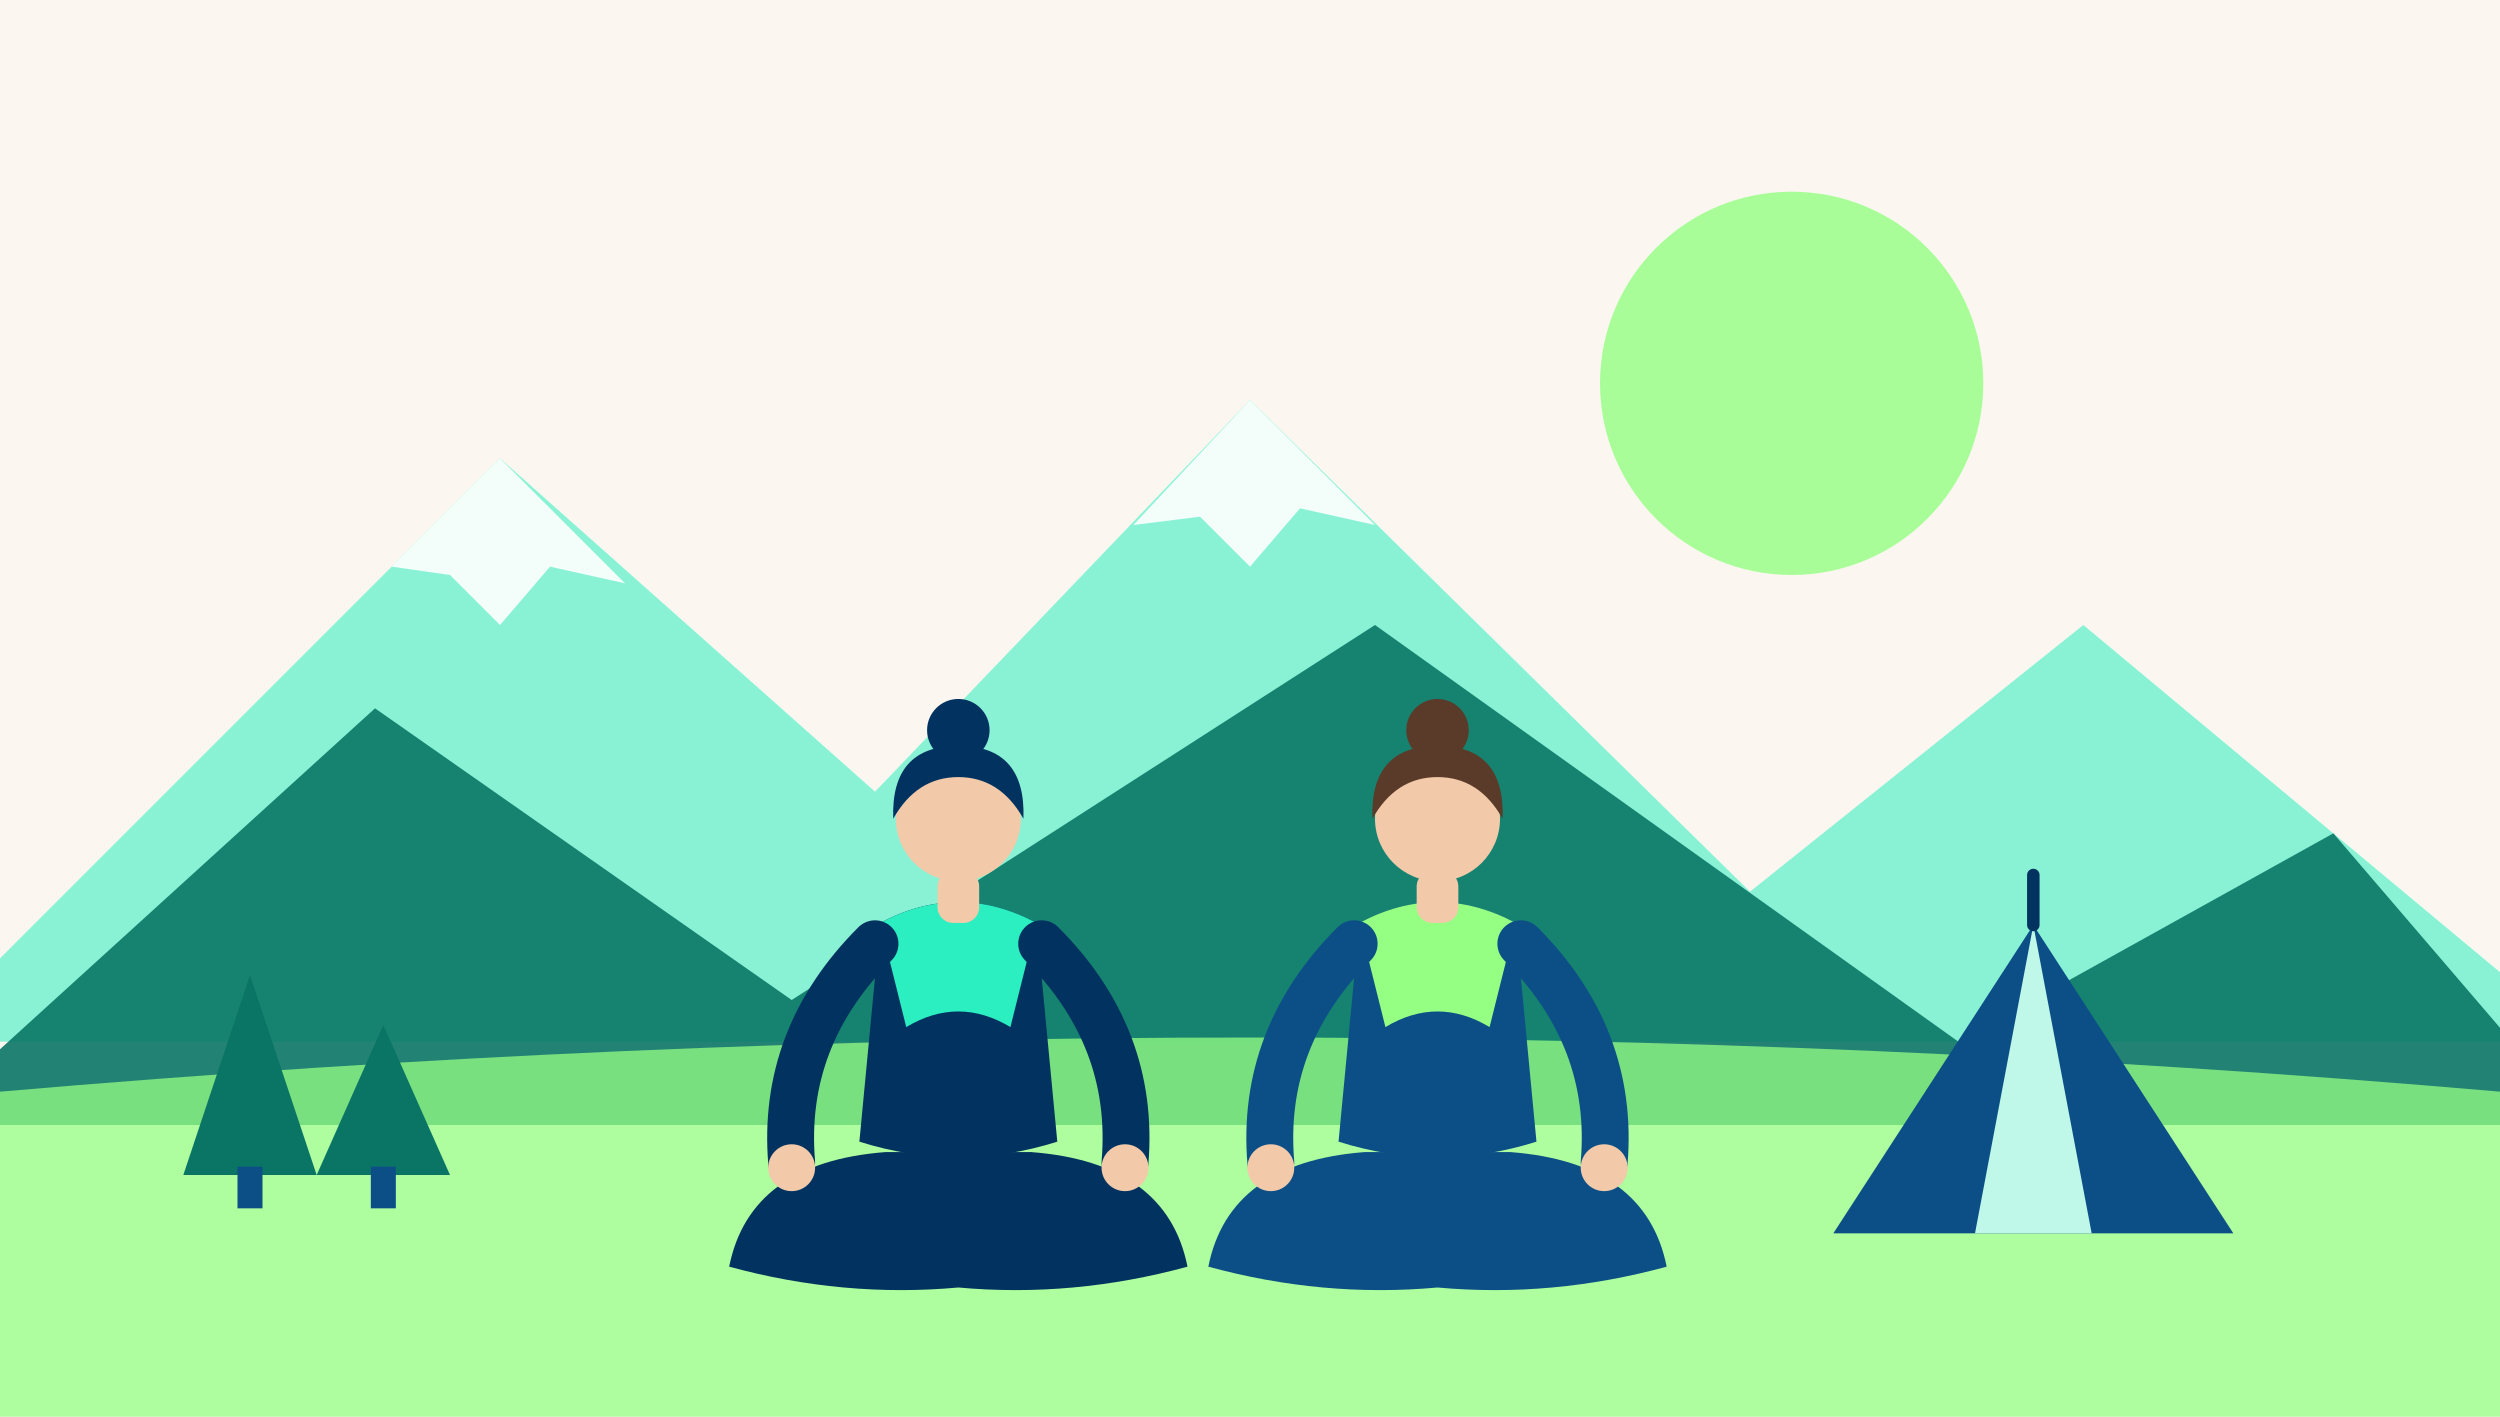
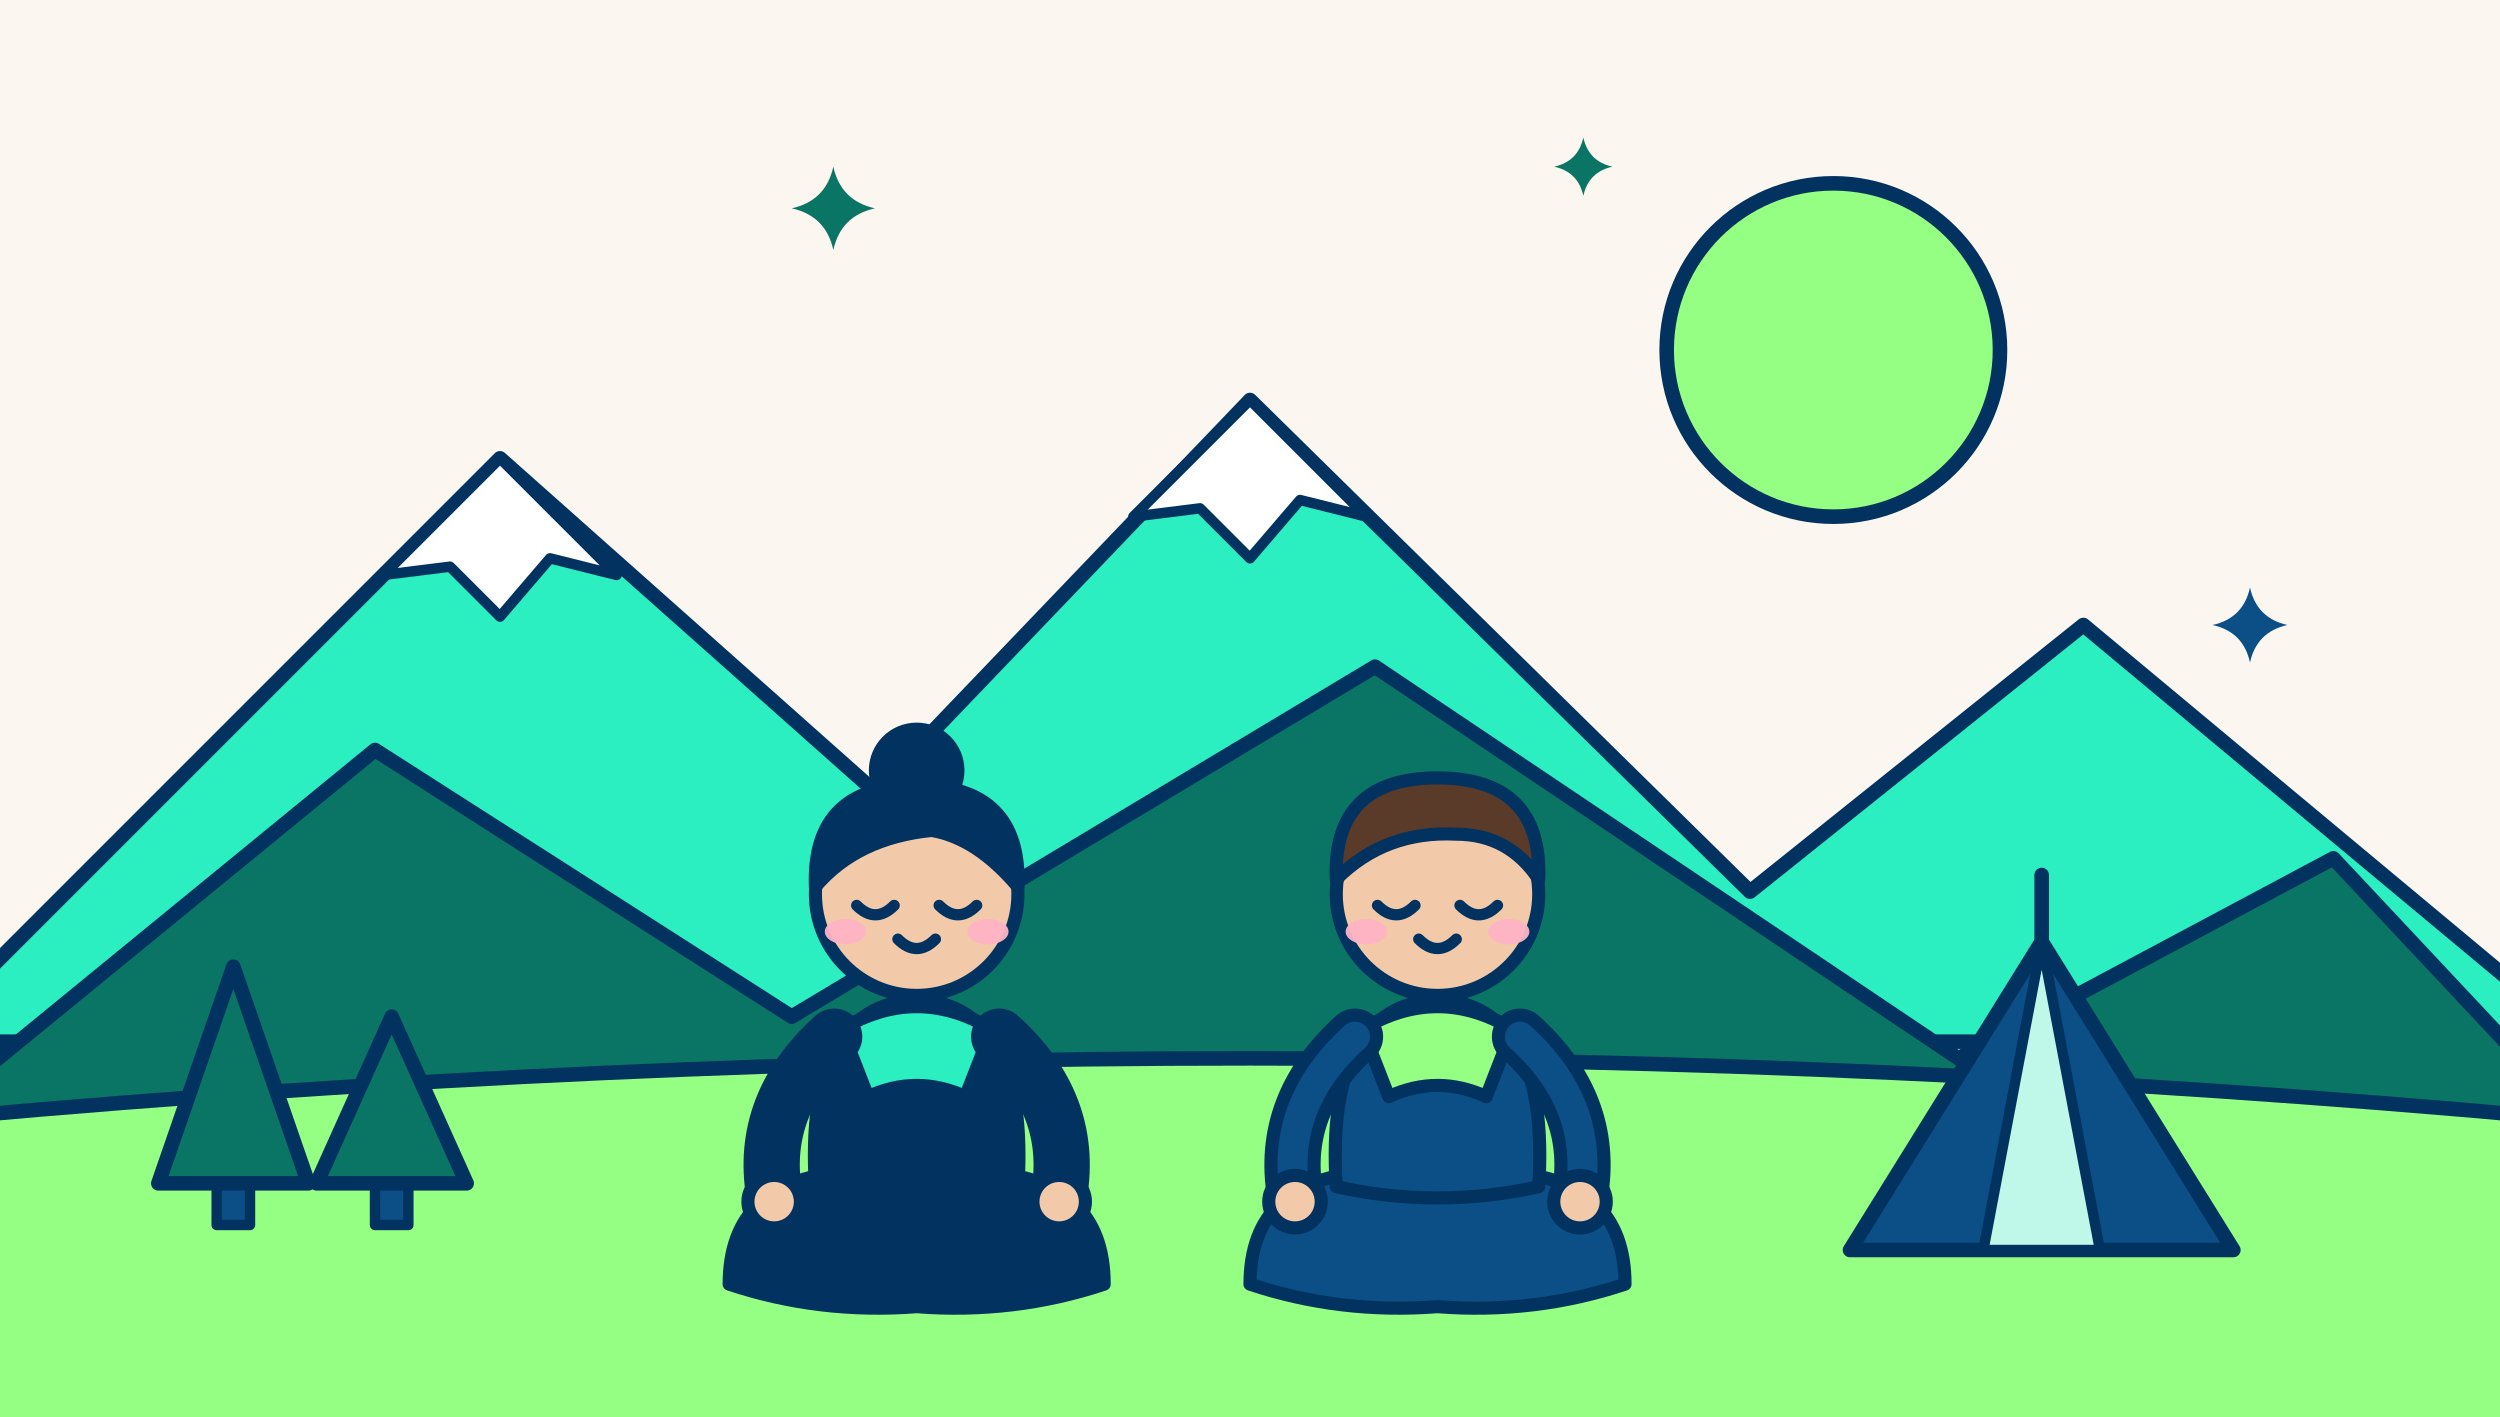
- <svg xmlns="http://www.w3.org/2000/svg" viewBox="0 0 600 340" role="img" aria-label="Due persone meditano su un prato tra le montagne, accanto a una tenda">
+ <svg xmlns="http://www.w3.org/2000/svg" viewBox="0 0 600 340" role="img" aria-label="Due personaggi sorridenti meditano su un prato tra le montagne, accanto a una tenda">
  <rect width="600" height="340" fill="#fbf7f0" />
-   <circle cx="430" cy="92" r="46" fill="#94ff83" opacity=".8" />
-   <path d="M-20 250 L120 110 L210 190 L300 96 L420 214 L500 150 L620 250Z" fill="#2befc0" opacity=".55" />
-   <path d="M120 110 L150 140 L132 136 L120 150 L108 138 L94 136Z M300 96 L330 126 L312 122 L300 136 L288 124 L272 126Z" fill="#ffffff" opacity=".9" />
-   <path d="M-20 270 L90 170 L190 240 L330 150 L470 250 L560 200 L620 270Z" fill="#0a7565" opacity=".9" />
-   <path d="M0 262 Q300 236 600 262 V340 H0Z" fill="#94ff83" opacity=".75" />
-   <path d="M440 296 L488 222 L536 296Z" fill="#0b4f86" />
-   <path d="M488 222 L474 296 H502Z" fill="#bff7e8" />
-   <path d="M488 222 L488 210" stroke="#013260" stroke-width="3" stroke-linecap="round" />
-   <path d="M60 234 L76 282 H44Z" fill="#0a7565" />
-   <rect x="57" y="280" width="6" height="10" fill="#0b4f86" />
-   <path d="M92 246 L108 282 H76Z" fill="#0a7565" />
-   <rect x="89" y="280" width="6" height="10" fill="#0b4f86" />
-   <g transform="translate(230 304) scale(1.25)">
-     <path d="M-44 0 Q-40 -20 -14 -22 L14 -22 Q40 -20 44 0 Q22 6 0 4 Q-22 6 -44 0Z" fill="#013260" />
-     <path d="M-19 -24 L-15 -66 Q0 -74 15 -66 L19 -24 Q0 -18 -19 -24Z" fill="#013260" />
-     <path d="M-15 -66 Q0 -74 15 -66 L10 -46 Q0 -52 -10 -46Z" fill="#2befc0" />
-     <path d="M-16 -62 Q-34 -44 -32 -20" stroke="#013260" stroke-width="9" fill="none" stroke-linecap="round" />
-     <path d="M16 -62 Q34 -44 32 -20" stroke="#013260" stroke-width="9" fill="none" stroke-linecap="round" />
-     <circle cx="-32" cy="-19" r="4.5" fill="#f2c9a9" />
-     <circle cx="32" cy="-19" r="4.5" fill="#f2c9a9" />
-     <rect x="-4" y="-76" width="8" height="10" rx="3" fill="#f2c9a9" />
-     <circle cx="0" cy="-86" r="12" fill="#f2c9a9" />
-     <path d="M-12.5 -86 Q-13 -100 0 -100 Q13 -100 12.5 -86 Q8 -94 0 -94 Q-8 -94 -12.5 -86Z" fill="#013260" />
-     <circle cx="0" cy="-103" r="6" fill="#013260" />
+   <circle cx="440" cy="84" r="40" fill="#94ff83" stroke="#013260" stroke-width="3.5" stroke-linejoin="round" />
+   <path d="M-20 250 L120 110 L210 190 L300 96 L420 214 L500 150 L620 250Z" fill="#2befc0" stroke="#013260" stroke-width="3.5" stroke-linejoin="round" />
+   <path d="M120 110 L148 138 L132 134 L120 148 L108 136 L92 138Z M300 96 L328 124 L312 120 L300 134 L288 122 L272 124Z" fill="#ffffff" stroke="#013260" stroke-width="2.5" stroke-linejoin="round" />
+   <path d="M-20 270 L90 180 L190 244 L330 160 L470 254 L560 206 L620 270Z" fill="#0a7565" stroke="#013260" stroke-width="3.5" stroke-linejoin="round" />
+   <path d="M-10 268 Q300 240 610 268 V350 H-10Z" fill="#94ff83" stroke="#013260" stroke-width="3.5" stroke-linejoin="round" />
+   <path d="M444 300 L490 226 L536 300Z" fill="#0b4f86" stroke="#013260" stroke-width="3.5" stroke-linejoin="round" />
+   <path d="M490 226 L476 300 H504Z" fill="#bff7e8" stroke="#013260" stroke-width="2.5" stroke-linejoin="round" />
+   <path d="M490 226 V210" stroke="#013260" stroke-width="3.5" stroke-linecap="round" />
+   <rect x="52" y="282" width="8" height="12" fill="#0b4f86" stroke="#013260" stroke-width="2.5" stroke-linejoin="round" />
+   <path d="M56 232 L74 284 H38Z" fill="#0a7565" stroke="#013260" stroke-width="3.5" stroke-linejoin="round" />
+   <rect x="90" y="282" width="8" height="12" fill="#0b4f86" stroke="#013260" stroke-width="2.5" stroke-linejoin="round" />
+   <path d="M94 244 L112 284 H76Z" fill="#0a7565" stroke="#013260" stroke-width="3.5" stroke-linejoin="round" />
+   <g transform="translate(220 310) scale(0.9)">
+     <path d="M-50 -2 Q-50 -30 -18 -32 H18 Q50 -30 50 -2 Q26 6 0 4 Q-26 6 -50 -2Z" fill="#013260" stroke="#013260" stroke-width="3.5" stroke-linejoin="round" />
+     <path d="M-27 -28 Q-30 -76 0 -78 Q30 -76 27 -28 Q0 -22 -27 -28Z" fill="#013260" stroke="#013260" stroke-width="3.5" stroke-linejoin="round" />
+     <path d="M-20 -70 Q0 -82 20 -70 L13 -52 Q0 -58 -13 -52Z" fill="#2befc0" stroke="#013260" stroke-width="3.5" stroke-linejoin="round" />
+     <path d="M-22 -68 Q-42 -50 -38 -26" stroke="#013260" stroke-width="15" fill="none" stroke-linecap="round" />
+     <path d="M-22 -68 Q-42 -50 -38 -26" stroke="#013260" stroke-width="8" fill="none" stroke-linecap="round" />
+     <circle cx="-38" cy="-24" r="7" fill="#f2c9a9" stroke="#013260" stroke-width="3.5" stroke-linejoin="round" />
+     <path d="M22 -68 Q42 -50 38 -26" stroke="#013260" stroke-width="15" fill="none" stroke-linecap="round" />
+     <path d="M22 -68 Q42 -50 38 -26" stroke="#013260" stroke-width="8" fill="none" stroke-linecap="round" />
+     <circle cx="38" cy="-24" r="7" fill="#f2c9a9" stroke="#013260" stroke-width="3.5" stroke-linejoin="round" />
+     <circle cx="0" cy="-139" r="11" fill="#013260" stroke="#013260" stroke-width="3.5" stroke-linejoin="round" />
+     <circle cx="0" cy="-106" r="27" fill="#f2c9a9" stroke="#013260" stroke-width="3.5" stroke-linejoin="round" />
+     <path d="M-27 -108 Q-28 -135 0 -135 Q28 -135 27 -108 Q16 -121 4 -123 Q-16 -121 -27 -108Z" fill="#013260" stroke="#013260" stroke-width="3.5" stroke-linejoin="round" />
+     <path d="M-16.0 -103.0 Q-11.0 -98.0 -6.0 -103.0" stroke="#013260" stroke-width="3" fill="none" stroke-linecap="round" />
+     <path d="M6.0 -103.0 Q11.0 -98.0 16.0 -103.0" stroke="#013260" stroke-width="3" fill="none" stroke-linecap="round" />
+     <path d="M-5.0 -94.0 Q0.0 -89.0 5.0 -94.0" stroke="#013260" stroke-width="3" fill="none" stroke-linecap="round" />
+     <ellipse cx="-19.0" cy="-96.0" rx="5.5" ry="3.4" fill="#ffb3c4" opacity=".95" />
+     <ellipse cx="19.0" cy="-96.0" rx="5.5" ry="3.4" fill="#ffb3c4" opacity=".95" />
  </g>
-   <g transform="translate(345 304) scale(1.25)">
-     <path d="M-44 0 Q-40 -20 -14 -22 L14 -22 Q40 -20 44 0 Q22 6 0 4 Q-22 6 -44 0Z" fill="#0b4f86" />
-     <path d="M-19 -24 L-15 -66 Q0 -74 15 -66 L19 -24 Q0 -18 -19 -24Z" fill="#0b4f86" />
-     <path d="M-15 -66 Q0 -74 15 -66 L10 -46 Q0 -52 -10 -46Z" fill="#94ff83" />
-     <path d="M-16 -62 Q-34 -44 -32 -20" stroke="#0b4f86" stroke-width="9" fill="none" stroke-linecap="round" />
-     <path d="M16 -62 Q34 -44 32 -20" stroke="#0b4f86" stroke-width="9" fill="none" stroke-linecap="round" />
-     <circle cx="-32" cy="-19" r="4.5" fill="#f2c9a9" />
-     <circle cx="32" cy="-19" r="4.5" fill="#f2c9a9" />
-     <rect x="-4" y="-76" width="8" height="10" rx="3" fill="#f2c9a9" />
-     <circle cx="0" cy="-86" r="12" fill="#f2c9a9" />
-     <path d="M-12.5 -86 Q-13 -100 0 -100 Q13 -100 12.5 -86 Q8 -94 0 -94 Q-8 -94 -12.5 -86Z" fill="#5a3b2a" />
-     <circle cx="0" cy="-103" r="6" fill="#5a3b2a" />
+   <g transform="translate(345 310) scale(0.9)">
+     <path d="M-50 -2 Q-50 -30 -18 -32 H18 Q50 -30 50 -2 Q26 6 0 4 Q-26 6 -50 -2Z" fill="#0b4f86" stroke="#013260" stroke-width="3.5" stroke-linejoin="round" />
+     <path d="M-27 -28 Q-30 -76 0 -78 Q30 -76 27 -28 Q0 -22 -27 -28Z" fill="#0b4f86" stroke="#013260" stroke-width="3.5" stroke-linejoin="round" />
+     <path d="M-20 -70 Q0 -82 20 -70 L13 -52 Q0 -58 -13 -52Z" fill="#94ff83" stroke="#013260" stroke-width="3.5" stroke-linejoin="round" />
+     <path d="M-22 -68 Q-42 -50 -38 -26" stroke="#013260" stroke-width="15" fill="none" stroke-linecap="round" />
+     <path d="M-22 -68 Q-42 -50 -38 -26" stroke="#0b4f86" stroke-width="8" fill="none" stroke-linecap="round" />
+     <circle cx="-38" cy="-24" r="7" fill="#f2c9a9" stroke="#013260" stroke-width="3.5" stroke-linejoin="round" />
+     <path d="M22 -68 Q42 -50 38 -26" stroke="#013260" stroke-width="15" fill="none" stroke-linecap="round" />
+     <path d="M22 -68 Q42 -50 38 -26" stroke="#0b4f86" stroke-width="8" fill="none" stroke-linecap="round" />
+     <circle cx="38" cy="-24" r="7" fill="#f2c9a9" stroke="#013260" stroke-width="3.5" stroke-linejoin="round" />
+     <circle cx="0" cy="-106" r="27" fill="#f2c9a9" stroke="#013260" stroke-width="3.5" stroke-linejoin="round" />
+     <path d="M-27 -110 Q-28 -137 0 -137 Q28 -137 27 -110 Q19 -122 5 -122 Q-14 -123 -27 -110Z" fill="#5a3b2a" stroke="#013260" stroke-width="3.5" stroke-linejoin="round" />
+     <path d="M-16.0 -103.0 Q-11.0 -98.0 -6.0 -103.0" stroke="#013260" stroke-width="3" fill="none" stroke-linecap="round" />
+     <path d="M6.0 -103.0 Q11.0 -98.0 16.0 -103.0" stroke="#013260" stroke-width="3" fill="none" stroke-linecap="round" />
+     <path d="M-5.0 -94.0 Q0.0 -89.0 5.0 -94.0" stroke="#013260" stroke-width="3" fill="none" stroke-linecap="round" />
+     <ellipse cx="-19.0" cy="-96.0" rx="5.5" ry="3.4" fill="#ffb3c4" opacity=".95" />
+     <ellipse cx="19.0" cy="-96.0" rx="5.5" ry="3.4" fill="#ffb3c4" opacity=".95" />
  </g>
+   <path d="M200 40 Q201.8 48.2 210 50 Q201.8 51.8 200 60 Q198.2 51.8 190 50 Q198.2 48.2 200 40Z" fill="#0a7565" />
+   <path d="M540 141 Q541.62 148.38 549 150 Q541.62 151.62 540 159 Q538.38 151.62 531 150 Q538.38 148.38 540 141Z" fill="#0b4f86" />
+   <path d="M380 33 Q381.26 38.74 387 40 Q381.26 41.26 380 47 Q378.74 41.26 373 40 Q378.74 38.74 380 33Z" fill="#0a7565" />
</svg>
